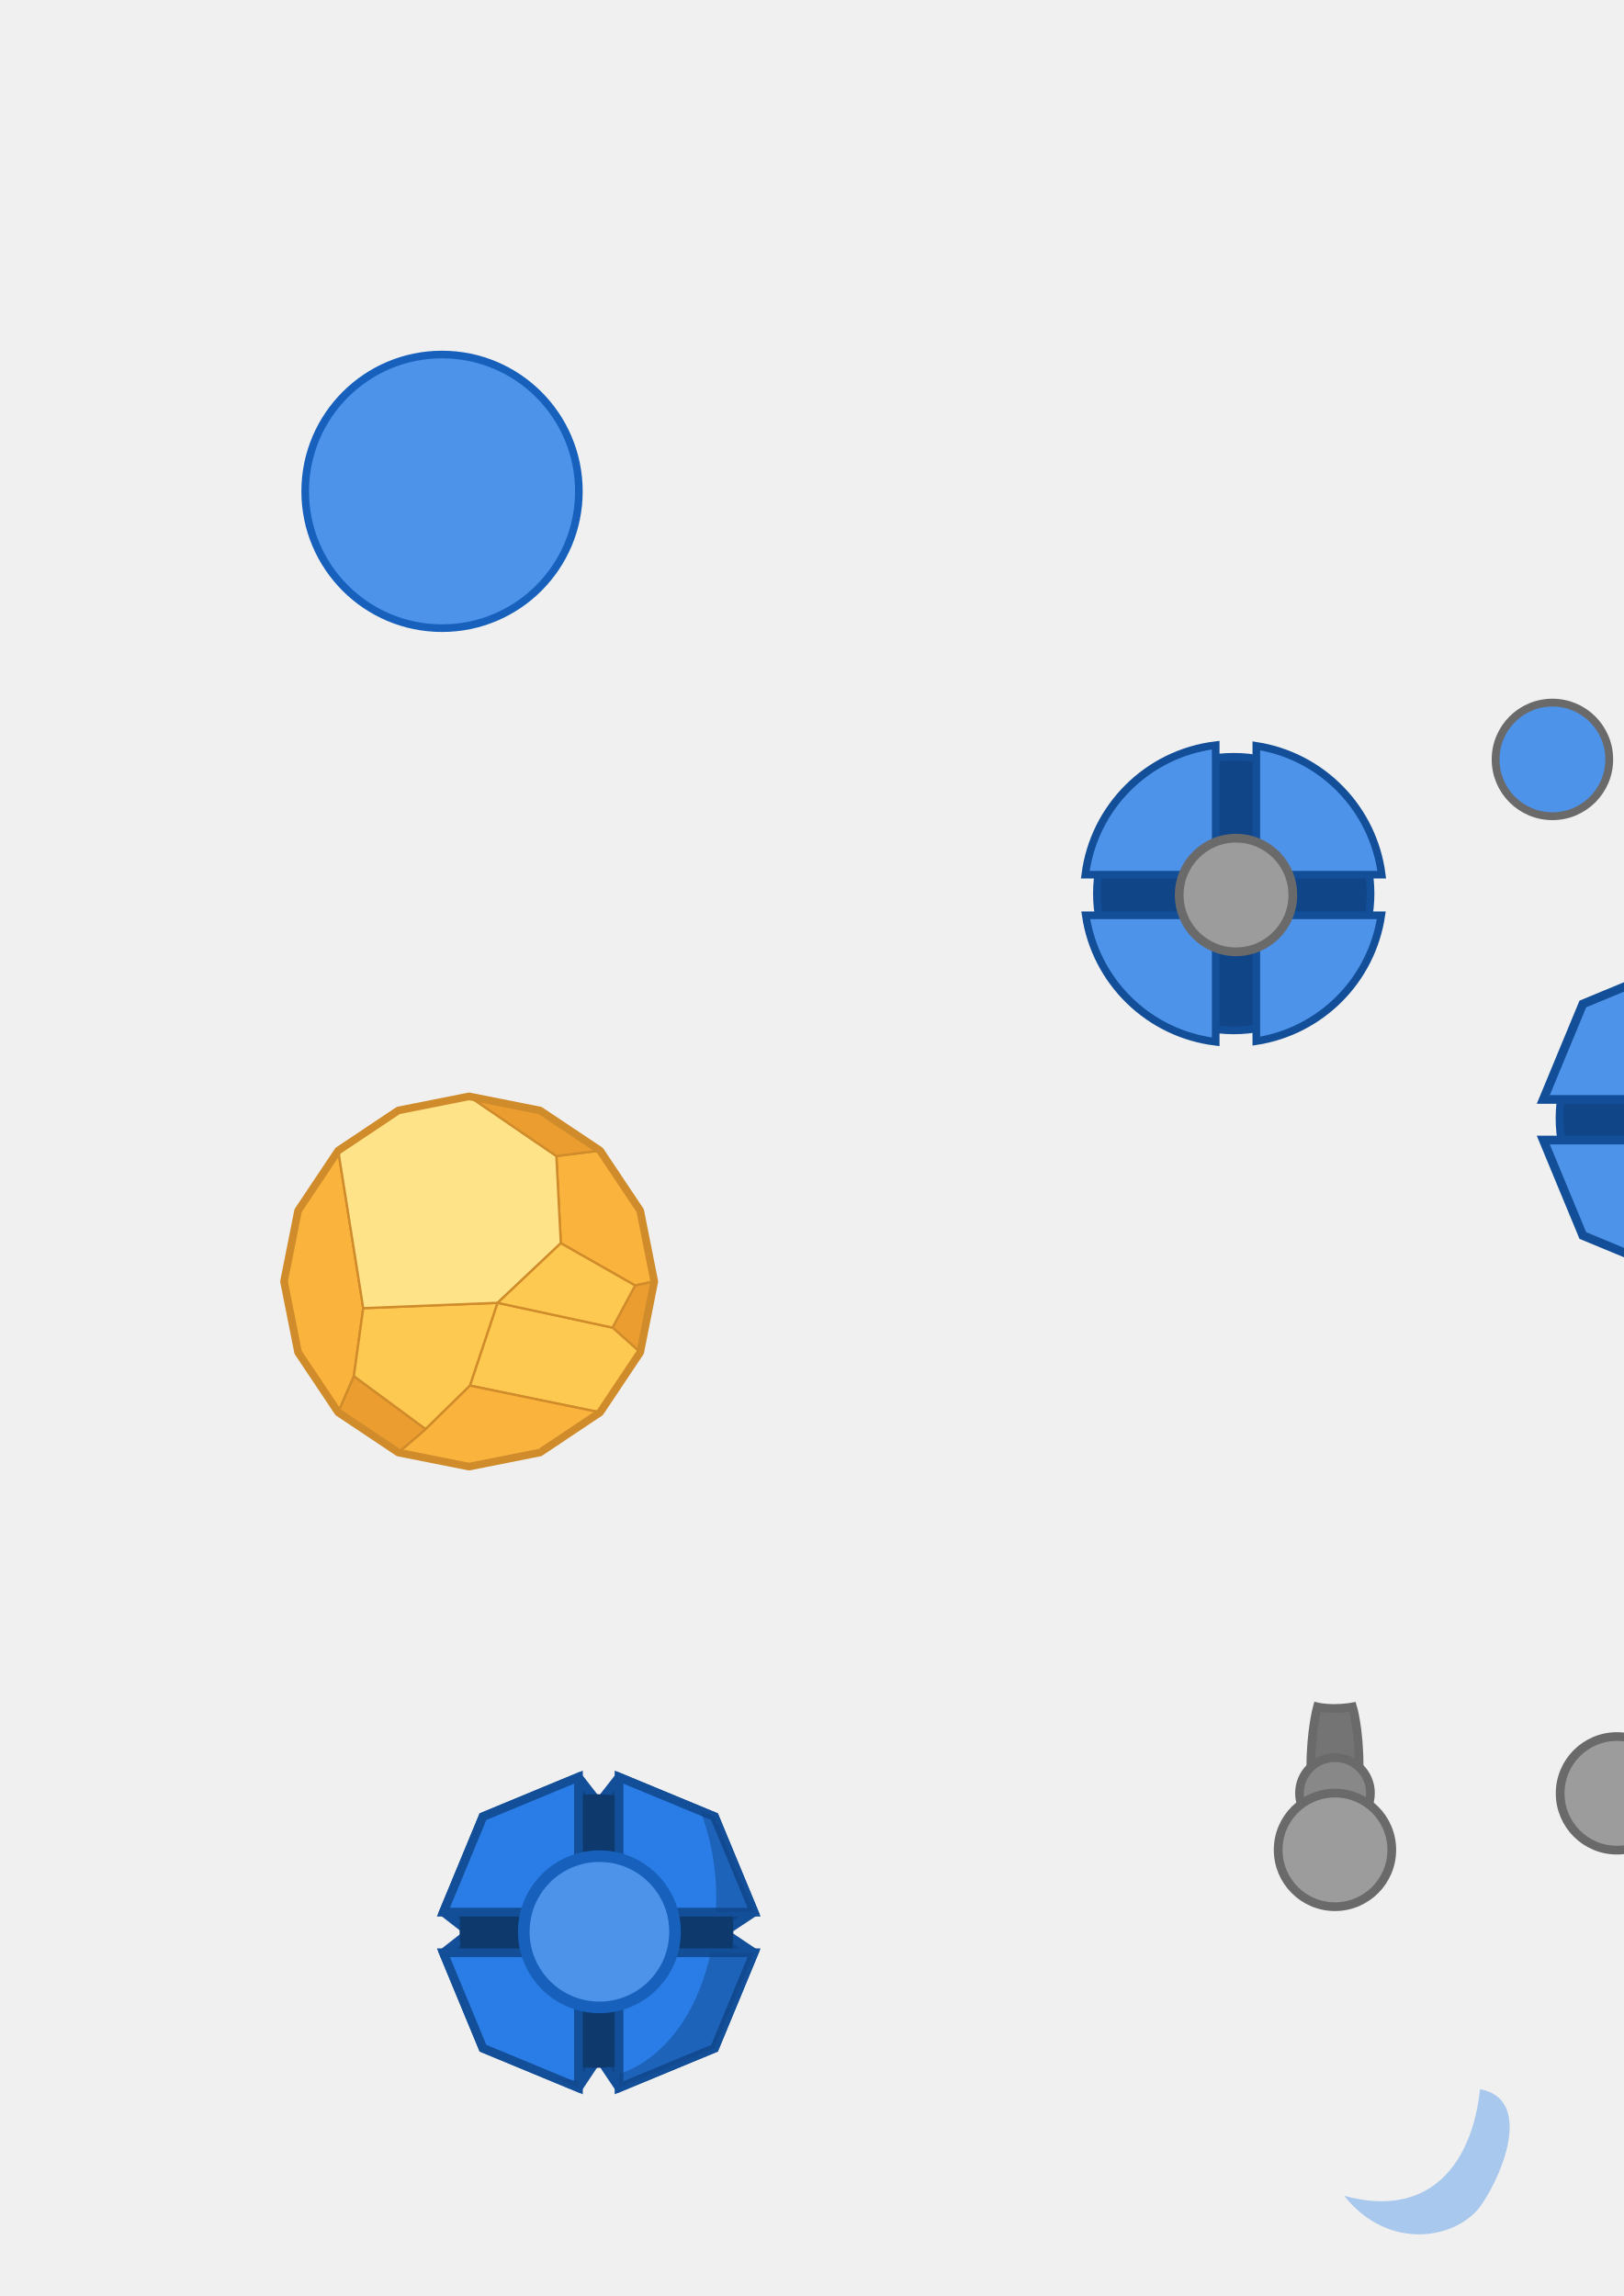
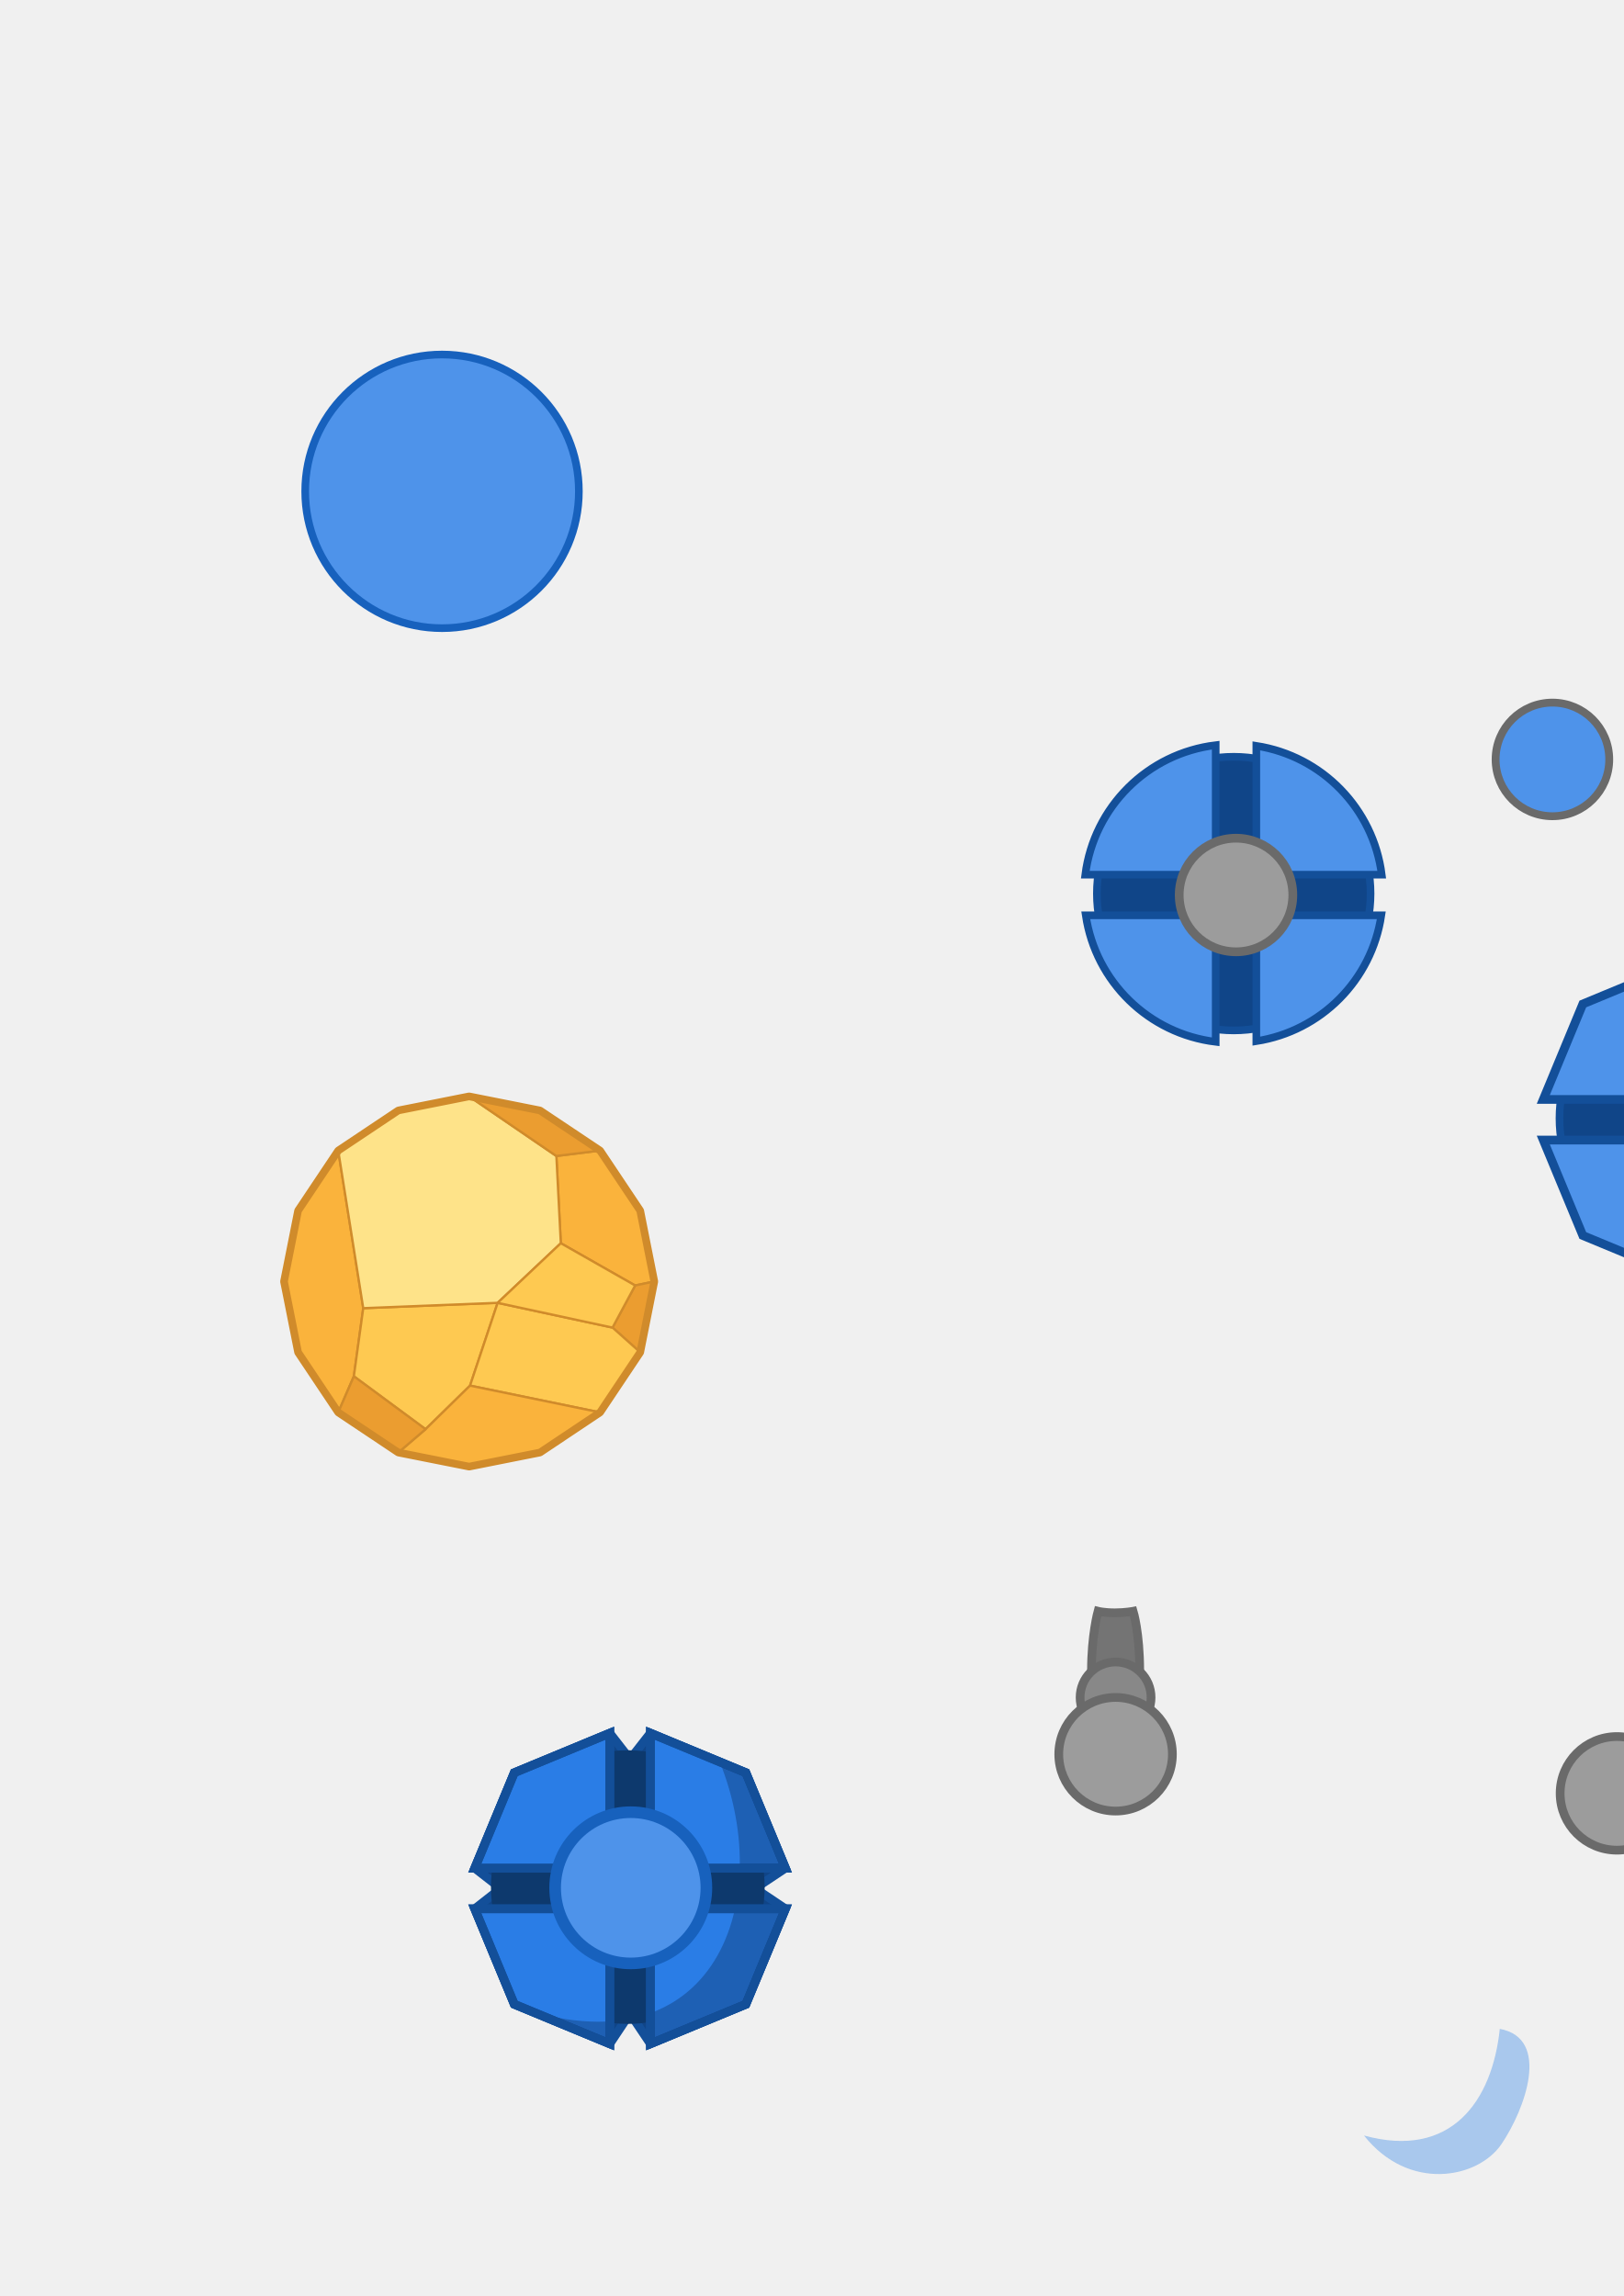
<svg xmlns="http://www.w3.org/2000/svg" xmlns:xlink="http://www.w3.org/1999/xlink" width="210mm" height="297mm" viewBox="0 0 744.094 1052.362" id="svg6061" version="1.1">
  <defs id="defs6063">
    <linearGradient id="linearGradient4800">
      <stop style="stop-color:#104588;stop-opacity:1" offset="0" id="stop4802" />
      <stop style="stop-color:#104588;stop-opacity:0" offset="1" id="stop4804" />
    </linearGradient>
    <linearGradient xlink:href="#linearGradient4800" id="linearGradient4901" gradientUnits="userSpaceOnUse" gradientTransform="matrix(2.205298,0,0,2.205298,-2247.287,-1700.161)" x1="637.701" y1="606.217" x2="706.943" y2="635.579" />
    <clipPath clipPathUnits="userSpaceOnUse" id="clipPath4952">
      <path style="display:inline;fill:#ffffff;fill-opacity:1;fill-rule:nonzero;stroke:none;stroke-width:4;stroke-miterlimit:4;stroke-dasharray:none;stroke-opacity:1" d="m -732.531,-276.282 32.231,-34.694 -1.74,-47.321 -56.253,25.762 25.762,56.253 z m -16.927,7.752 -25.762,-56.253 -56.253,25.762 34.691,32.23 47.323,-1.739 z m 39.665,-106.695 -34.692,-32.232 -47.322,1.741 25.762,56.253 56.253,-25.762 z m -73.179,33.514 -25.762,-56.253 -32.232,34.692 1.741,47.322 56.253,-25.762 z" id="path4954" mask="none" />
    </clipPath>
    <clipPath clipPathUnits="userSpaceOnUse" id="clipPath5943">
      <path mask="none" id="path5945" d="m 591.771,817.947 -43.75,18.123 -18.121,43.748 61.871,0 0,-61.871 z m 18.617,0 0,61.871 61.871,0 -18.121,-43.748 -43.75,-18.123 z m -80.488,80.49 18.121,43.75 43.75,18.121 0,-61.871 -61.871,0 z m 80.488,0 0,61.871 43.75,-18.121 18.121,-43.75 -61.871,0 z" style="display:inline;fill:#2a7de6;fill-opacity:0.412;fill-rule:nonzero;stroke:none;stroke-width:4;stroke-miterlimit:4;stroke-dasharray:none;stroke-opacity:1" />
+     </clipPath>
+     <clipPath clipPathUnits="userSpaceOnUse" id="clipPath4532">
+       <path style="display:inline;fill:#104588;fill-opacity:0.46;fill-rule:nonzero;stroke:none;stroke-width:5.271;stroke-miterlimit:4;stroke-dasharray:none;stroke-opacity:1" d="M 112.285,-7.32 C 177.276,49.483 153.388,107.063 128.468,122.159 85.008,148.486 88.099,145.032 20.093,131.315 c 0,0 -30.047,-17.986 -3.547,-12.282 C 140.898,145.797 144.439,57.023 112.285,-7.32 Z" id="path4534" clip-path="none" />
+     </clipPath>
+     <clipPath clipPathUnits="userSpaceOnUse" id="clipPath4773">
+       <path style="display:inline;fill:#104588;fill-opacity:0.46;fill-rule:nonzero;stroke:none;stroke-width:5.271;stroke-miterlimit:4;stroke-dasharray:none;stroke-opacity:1" d="m 116.831,0.877 c 57.162,35.842 38.343,112.927 13.422,128.023 -43.459,26.327 -42.154,14.48 -110.161,0.763 0,0 -11.414,-12.454 14.636,-4.959 C 124.23,150.458 148.985,65.22 116.831,0.877 Z" id="path4775" clip-path="none" />
    </clipPath>
  </defs>
  <g id="layer1" style="display:inline">
    <path style="fill:#fab33c;fill-opacity:1;stroke:#d08b2b;stroke-width:1.049;stroke-linecap:butt;stroke-linejoin:round;stroke-opacity:1" id="path18-5" d="m 166.464,599.598 -0.548,-3.452 -0.548,-3.453 -0.548,-3.452 -0.548,-3.453 -0.547,-3.452 -0.548,-3.453 -0.548,-3.452 -0.548,-3.453 -0.548,-3.452 -0.548,-3.452 -0.547,-3.453 -0.548,-3.452 -0.548,-3.453 -0.548,-3.452 -0.548,-3.453 -0.548,-3.452 -0.547,-3.453 -0.548,-3.452 -0.548,-3.453 -0.548,-3.452 -0.505,-3.182 -1.942,2.907 -1.942,2.907 -1.942,2.906 -1.942,2.907 -1.942,2.907 -1.942,2.906 -1.942,2.907 -1.942,2.907 -1.942,2.906 -0.914,1.367 -0.682,3.429 -0.682,3.428 -0.682,3.429 -0.682,3.429 -0.682,3.429 -0.682,3.429 -0.682,3.429 -0.682,3.428 -0.682,3.429 -0.321,1.613 0.682,3.429 0.682,3.429 0.682,3.429 0.682,3.428 0.682,3.429 0.682,3.429 0.682,3.429 0.682,3.429 0.682,3.429 0.321,1.613 1.942,2.907 1.942,2.907 1.942,2.906 1.942,2.907 1.942,2.907 1.942,2.907 1.942,2.906 1.942,2.907 1.942,2.907 0.913,1.367 1.388,-3.208 1.388,-3.208 1.388,-3.208 1.388,-3.208 1.388,-3.208 0.215,-0.497 0.477,-3.463 0.477,-3.463 0.477,-3.463 0.477,-3.463 0.477,-3.463 0.477,-3.463 0.477,-3.463 0.477,-3.463 0.485,-3.518" />
    <path style="fill:#fec951;fill-opacity:1;stroke:#d08b2b;stroke-width:1.049;stroke-linecap:butt;stroke-linejoin:round;stroke-opacity:1" id="path6-5" d="m 215.408,635.083 1.105,-3.316 1.105,-3.316 1.106,-3.316 1.105,-3.316 1.105,-3.316 1.105,-3.316 1.106,-3.316 1.105,-3.316 1.105,-3.316 1.105,-3.316 1.106,-3.316 0.484,-1.452 -3.493,0.139 -3.493,0.139 -3.493,0.139 -3.493,0.139 -3.493,0.139 -3.493,0.139 -3.493,0.139 -3.493,0.139 -3.493,0.139 -3.493,0.139 -3.493,0.139 -3.493,0.139 -3.493,0.139 -3.493,0.139 -3.493,0.139 -3.493,0.139 -3.493,0.139 -2.209,0.088 -0.477,3.463 -0.477,3.463 -0.477,3.463 -0.477,3.463 -0.477,3.463 -0.477,3.463 -0.477,3.463 -0.477,3.463 -0.485,3.518 2.813,2.076 2.813,2.076 2.812,2.076 2.813,2.076 2.813,2.076 2.812,2.076 2.813,2.076 2.813,2.076 2.813,2.076 2.812,2.076 2.813,2.076 1.915,1.414 2.497,-2.447 2.497,-2.447 2.497,-2.447 2.497,-2.447 2.497,-2.447 2.497,-2.447 2.497,-2.447 2.497,-2.447 0.42,-0.412" />
    <path style="fill:#fab33c;fill-opacity:1;stroke:#d08b2b;stroke-width:1.049;stroke-linecap:butt;stroke-linejoin:round;stroke-opacity:1" id="path8-8" d="m 291.072,589.197 3.422,-0.716 3.422,-0.716 1.931,-0.404 -0.682,-3.429 -0.682,-3.429 -0.682,-3.429 -0.682,-3.428 -0.682,-3.429 -0.682,-3.429 -0.682,-3.429 -0.682,-3.429 -0.682,-3.429 -0.321,-1.613 -1.942,-2.907 -1.942,-2.907 -1.942,-2.906 -1.942,-2.907 -1.942,-2.907 -1.942,-2.907 -1.942,-2.906 -1.942,-2.907 -1.942,-2.907 -0.913,-1.367 -3.469,0.431 -3.469,0.431 -3.469,0.431 -3.469,0.431 -3.469,0.431 -2.679,0.332 0.178,3.491 0.178,3.491 0.178,3.491 0.178,3.491 0.178,3.491 0.178,3.491 0.178,3.491 0.178,3.491 0.178,3.491 0.178,3.491 0.178,3.491 0.08,1.568 3.038,1.728 3.038,1.728 3.039,1.728 3.038,1.728 3.038,1.728 3.038,1.728 3.039,1.729 3.038,1.728 3.038,1.728 3.039,1.728 3.038,1.728 0.638,0.362" />
    <path style="fill:#eb9d30;fill-opacity:1;stroke:#d08b2b;stroke-width:1.049;stroke-linecap:butt;stroke-linejoin:round;stroke-opacity:1" id="path10-5" d="m 293.387,619.831 0.682,-3.428 0.682,-3.429 0.682,-3.429 0.682,-3.429 0.682,-3.429 0.682,-3.429 0.682,-3.429 0.682,-3.428 0.682,-3.429 0.321,-1.613 -3.422,0.716 -3.422,0.716 -1.931,0.404 -1.655,3.079 -1.654,3.079 -1.654,3.079 -1.654,3.079 -1.655,3.079 -1.654,3.079 -0.439,0.818 2.606,2.33 2.606,2.33 2.606,2.33 2.606,2.33 2.259,2.02" />
    <path style="fill:#fec951;fill-opacity:1;stroke:#d08b2b;stroke-width:1.049;stroke-linecap:butt;stroke-linejoin:round;stroke-opacity:1" id="path12-3" d="m 215.408,635.083 3.424,0.705 3.424,0.705 3.424,0.705 3.424,0.705 3.424,0.705 3.424,0.705 3.424,0.705 3.424,0.705 3.424,0.705 3.424,0.705 3.424,0.705 3.424,0.705 3.424,0.705 3.424,0.705 3.424,0.705 3.424,0.705 3.424,0.705 1.383,0.285 1.942,-2.907 1.942,-2.906 1.942,-2.907 1.942,-2.907 1.942,-2.907 1.942,-2.906 1.942,-2.907 1.942,-2.907 1.942,-2.906 0.914,-1.367 -2.606,-2.33 -2.606,-2.33 -2.606,-2.33 -2.606,-2.33 -2.259,-2.02 -3.417,-0.736 -3.417,-0.736 -3.417,-0.736 -3.417,-0.736 -3.417,-0.736 -3.417,-0.736 -3.417,-0.736 -3.417,-0.736 -3.417,-0.736 -3.417,-0.736 -3.417,-0.736 -3.417,-0.736 -3.417,-0.736 -3.417,-0.736 -3.417,-0.736 -1.394,-0.3 -1.105,3.316 -1.106,3.316 -1.105,3.316 -1.105,3.316 -1.105,3.316 -1.106,3.316 -1.105,3.316 -1.105,3.316 -1.105,3.316 -1.106,3.316 -1.105,3.316 -0.484,1.453" />
    <path style="fill:#fab33c;fill-opacity:1;stroke:#d08b2b;stroke-width:1.049;stroke-linecap:butt;stroke-linejoin:round;stroke-opacity:1" id="path14-2" d="m 182.531,665.75 3.429,0.682 3.428,0.682 3.429,0.682 3.429,0.682 3.429,0.682 3.429,0.682 3.429,0.682 3.428,0.682 3.429,0.682 1.613,0.321 3.429,-0.682 3.429,-0.682 3.429,-0.682 3.428,-0.682 3.429,-0.682 3.429,-0.682 3.429,-0.682 3.429,-0.682 3.429,-0.682 1.613,-0.321 2.907,-1.942 2.907,-1.942 2.906,-1.942 2.907,-1.942 2.907,-1.942 2.906,-1.942 2.907,-1.942 2.907,-1.942 2.907,-1.942 1.367,-0.913 -3.424,-0.705 -3.424,-0.705 -3.424,-0.705 -3.424,-0.705 -3.424,-0.705 -3.424,-0.705 -3.424,-0.705 -3.424,-0.705 -3.424,-0.705 -3.424,-0.705 -3.424,-0.705 -3.424,-0.705 -3.424,-0.705 -3.424,-0.705 -3.424,-0.705 -3.424,-0.705 -3.424,-0.705 -1.383,-0.285 -2.497,2.447 -2.497,2.447 -2.497,2.447 -2.497,2.447 -2.497,2.447 -2.497,2.447 -2.497,2.447 -2.497,2.447 -0.42,0.412 -2.656,2.273 -2.656,2.273 -2.656,2.273 -2.656,2.273 -1.859,1.591" />
    <path style="fill:#eb9d30;fill-opacity:1;stroke:#d08b2b;stroke-width:1.049;stroke-linecap:butt;stroke-linejoin:round;stroke-opacity:1" id="path16-3" d="m 162.162,630.819 -1.388,3.208 -1.388,3.208 -1.388,3.208 -1.388,3.208 -1.388,3.208 -0.215,0.497 2.907,1.942 2.907,1.942 2.906,1.942 2.907,1.942 2.907,1.942 2.906,1.942 2.907,1.942 2.907,1.942 2.906,1.942 1.367,0.914 2.656,-2.273 2.656,-2.273 2.656,-2.273 2.656,-2.273 1.86,-1.591 -2.813,-2.076 -2.813,-2.076 -2.813,-2.076 -2.812,-2.076 -2.813,-2.076 -2.813,-2.076 -2.812,-2.076 -2.813,-2.076 -2.813,-2.076 -2.812,-2.076 -2.813,-2.076 -1.915,-1.413" />
    <path style="fill:#fee389;fill-opacity:1;stroke:#d08b2b;stroke-width:1.049;stroke-linecap:butt;stroke-linejoin:round;stroke-opacity:1" id="path20-8" d="m 215,502.517 -3.429,0.682 -3.429,0.682 -3.429,0.682 -3.428,0.682 -3.429,0.682 -3.429,0.682 -3.429,0.682 -3.429,0.682 -3.429,0.682 -1.613,0.321 -2.907,1.942 -2.907,1.942 -2.906,1.942 -2.907,1.942 -2.907,1.942 -2.907,1.942 -2.906,1.942 -2.907,1.942 -2.907,1.942 -1.367,0.913 0.548,3.453 0.548,3.452 0.548,3.453 0.547,3.452 0.548,3.453 0.548,3.452 0.548,3.453 0.548,3.452 0.548,3.453 0.548,3.452 0.547,3.453 0.548,3.452 0.548,3.452 0.548,3.453 0.548,3.452 0.548,3.453 0.547,3.452 0.548,3.453 0.548,3.452 0.548,3.453 0.505,3.181 3.493,-0.139 3.493,-0.139 3.493,-0.139 3.493,-0.139 3.493,-0.139 3.493,-0.139 3.493,-0.139 3.493,-0.139 3.493,-0.139 3.493,-0.139 3.493,-0.139 3.493,-0.139 3.493,-0.139 3.493,-0.139 3.493,-0.139 3.493,-0.139 3.493,-0.139 2.209,-0.088 2.542,-2.399 2.542,-2.399 2.542,-2.399 2.542,-2.399 2.542,-2.399 2.542,-2.399 2.542,-2.399 2.542,-2.399 2.542,-2.399 2.542,-2.399 2.542,-2.399 0.992,-0.936 -0.178,-3.491 -0.178,-3.491 -0.178,-3.491 -0.178,-3.491 -0.178,-3.491 -0.178,-3.491 -0.178,-3.491 -0.178,-3.491 -0.178,-3.491 -0.178,-3.491 -0.178,-3.491 -0.08,-1.569 -2.886,-1.973 -2.885,-1.973 -2.885,-1.973 -2.885,-1.973 -2.885,-1.973 -2.886,-1.974 -2.885,-1.973 -2.885,-1.973 -2.885,-1.973 -2.886,-1.973 -2.885,-1.973 -2.885,-1.974 -2.885,-1.973 L 215,502.517" />
    <path style="fill:#eb9d30;fill-opacity:1;stroke:#d08b2b;stroke-width:1.049;stroke-linecap:butt;stroke-linejoin:round;stroke-opacity:1" id="path22-4" d="m 247.469,508.975 -3.429,-0.682 -3.428,-0.682 -3.429,-0.682 -3.429,-0.682 -3.429,-0.682 -3.429,-0.682 -3.429,-0.682 -3.429,-0.682 -3.428,-0.682 -1.613,-0.321 2.885,1.973 2.885,1.973 2.886,1.973 2.885,1.973 2.885,1.973 2.885,1.974 2.885,1.973 2.886,1.973 2.885,1.973 2.885,1.973 2.885,1.973 2.886,1.974 2.885,1.973 2.461,1.683 3.469,-0.431 3.469,-0.431 3.469,-0.431 3.469,-0.43 3.469,-0.431 2.679,-0.333 -2.907,-1.942 -2.907,-1.942 -2.906,-1.942 -2.907,-1.942 -2.907,-1.942 -2.906,-1.942 -2.907,-1.942 -2.907,-1.942 -2.906,-1.942 -1.367,-0.914" />
    <path style="fill:#fec951;fill-opacity:1;stroke:#d08b2b;stroke-width:1.049;stroke-linecap:butt;stroke-linejoin:round;stroke-opacity:1" id="path24-5" d="m 280.705,608.491 1.654,-3.079 1.654,-3.079 1.655,-3.079 1.654,-3.079 1.654,-3.079 1.654,-3.079 0.44,-0.818 -3.039,-1.728 -3.038,-1.728 -3.038,-1.728 -3.039,-1.728 -3.038,-1.728 -3.038,-1.728 -3.039,-1.728 -3.038,-1.728 -3.038,-1.728 -3.039,-1.728 -3.038,-1.728 -0.638,-0.363 -2.542,2.399 -2.542,2.399 -2.542,2.399 -2.542,2.399 -2.542,2.399 -2.542,2.399 -2.542,2.399 -2.542,2.399 -2.542,2.399 -2.542,2.399 -2.542,2.399 -0.992,0.936 3.417,0.736 3.417,0.736 3.417,0.736 3.417,0.736 3.417,0.736 3.417,0.736 3.417,0.736 3.417,0.736 3.417,0.736 3.417,0.736 3.417,0.736 3.417,0.736 3.417,0.736 3.417,0.736 3.417,0.736 1.394,0.3" />
    <path style="fill:none;stroke:#d08b2b;stroke-width:3.496;stroke-linecap:butt;stroke-linejoin:round;stroke-miterlimit:4;stroke-dasharray:none;stroke-opacity:1" id="path6-3" d="m 215,502.517 -3.429,0.682 -3.429,0.682 -3.429,0.682 -3.428,0.682 -3.429,0.682 -3.429,0.682 -3.429,0.682 -3.429,0.682 -3.429,0.682 -1.613,0.321 -2.907,1.942 -2.907,1.942 -2.906,1.942 -2.907,1.942 -2.907,1.942 -2.907,1.942 -2.906,1.942 -2.907,1.942 -2.907,1.942 -1.367,0.913 -1.942,2.907 -1.942,2.907 -1.942,2.906 -1.942,2.907 -1.942,2.907 -1.942,2.906 -1.942,2.907 -1.942,2.907 -1.942,2.906 -0.914,1.367 -0.682,3.429 -0.682,3.428 -0.682,3.429 -0.682,3.429 -0.682,3.429 -0.682,3.429 -0.682,3.429 -0.682,3.428 -0.682,3.429 -0.321,1.613 0.682,3.429 0.682,3.429 0.682,3.429 0.682,3.428 0.682,3.429 0.682,3.429 0.682,3.429 0.682,3.429 0.682,3.429 0.321,1.613 1.942,2.907 1.942,2.907 1.942,2.906 1.942,2.907 1.942,2.907 1.942,2.907 1.942,2.906 1.942,2.907 1.942,2.907 0.913,1.367 2.907,1.942 2.907,1.942 2.906,1.942 2.907,1.942 2.907,1.942 2.906,1.942 2.907,1.942 2.907,1.942 2.906,1.942 1.367,0.914 3.429,0.682 3.428,0.682 3.429,0.682 3.429,0.682 3.429,0.682 3.429,0.682 3.429,0.682 3.428,0.682 3.429,0.682 1.613,0.321 3.429,-0.682 3.429,-0.682 3.429,-0.682 3.428,-0.682 3.429,-0.682 3.429,-0.682 3.429,-0.682 3.429,-0.682 3.429,-0.682 1.613,-0.321 2.907,-1.942 2.907,-1.942 2.906,-1.942 2.907,-1.942 2.907,-1.942 2.906,-1.942 2.907,-1.942 2.907,-1.942 2.907,-1.942 1.367,-0.913 1.942,-2.907 1.942,-2.906 1.942,-2.907 1.942,-2.907 1.942,-2.907 1.942,-2.906 1.942,-2.907 1.942,-2.907 1.942,-2.906 0.914,-1.367 0.682,-3.428 0.682,-3.429 0.682,-3.429 0.682,-3.429 0.682,-3.429 0.682,-3.429 0.682,-3.429 0.682,-3.428 0.682,-3.429 0.321,-1.613 -0.682,-3.429 -0.682,-3.429 -0.682,-3.429 -0.682,-3.428 -0.682,-3.429 -0.682,-3.429 -0.682,-3.429 -0.682,-3.429 -0.682,-3.429 -0.321,-1.613 -1.942,-2.907 -1.942,-2.907 -1.942,-2.906 -1.942,-2.907 -1.942,-2.907 -1.942,-2.907 -1.942,-2.906 -1.942,-2.907 -1.942,-2.907 -0.913,-1.367 -2.907,-1.942 -2.907,-1.942 -2.906,-1.942 -2.907,-1.942 -2.907,-1.942 -2.906,-1.942 -2.907,-1.942 -2.907,-1.942 -2.906,-1.942 -1.367,-0.914 -3.429,-0.682 -3.428,-0.682 -3.429,-0.682 -3.429,-0.682 -3.429,-0.682 -3.429,-0.682 -3.429,-0.682 -3.429,-0.682 -3.428,-0.682 L 215,502.517 Z" />
  </g>
  <g id="layer3" style="display:inline">
+     <path style="display:inline;fill:#104588;fill-opacity:1;fill-rule:nonzero;stroke:#134f99;stroke-width:4;stroke-miterlimit:4;stroke-dasharray:none;stroke-opacity:1" d="m 279.443,794.399 -43.75,18.123 -18.121,43.748 11.936,9.276 -11.936,9.343 18.121,43.75 43.75,18.121 9.275,-13.936 9.342,13.936 43.75,-18.121 18.121,-43.75 -13.936,-9.343 13.936,-9.276 -18.121,-43.748 -43.75,-18.123 -9.342,11.936 z" id="path4978-5" mask="none" />
    <circle style="fill:#4e93ea;fill-opacity:1;fill-rule:nonzero;stroke:#1761bd;stroke-width:3.5;stroke-miterlimit:4;stroke-dasharray:none;stroke-opacity:1" id="path6638" cx="202.572" cy="225.206" r="62.709" />
+     <circle style="display:inline;fill:#0d396d;fill-opacity:1;fill-rule:nonzero;stroke:none;stroke-width:3.5;stroke-miterlimit:4;stroke-dasharray:none;stroke-opacity:1" id="circle4964-9" cx="287.702" cy="864.932" r="62.709" />
+     <path mask="none" id="path4966-3" d="m 279.443,794.399 -43.75,18.123 -18.121,43.748 61.871,0 0,-61.871 z m 18.617,0 0,61.871 61.871,0 -18.121,-43.748 -43.75,-18.123 z m -80.488,80.49 18.121,43.75 43.75,18.121 0,-61.871 -61.871,0 z m 80.488,0 0,61.871 43.75,-18.121 18.121,-43.75 -61.871,0 z" style="display:inline;fill:#2a7de6;fill-opacity:1;fill-rule:nonzero;stroke:#134f99;stroke-width:4;stroke-miterlimit:4;stroke-dasharray:none;stroke-opacity:1" />
  </g>
  <g id="layer4" style="display:inline">
    <circle r="62.709" cy="512.586" cx="777.371" id="circle6877" style="display:inline;fill:#104588;fill-opacity:1;fill-rule:nonzero;stroke:#134f99;stroke-width:3.5;stroke-miterlimit:4;stroke-dasharray:none;stroke-opacity:1" />
    <path style="display:inline;fill:#4e93ea;fill-opacity:1;fill-rule:nonzero;stroke:#134f99;stroke-width:4;stroke-miterlimit:4;stroke-dasharray:none;stroke-opacity:1" d="m 769.112,442.052 -43.75,18.123 -18.121,43.748 61.871,0 0,-61.871 z m 18.617,0 0,61.871 61.871,0 -18.121,-43.748 -43.75,-18.123 z m -80.488,80.49 18.121,43.75 43.75,18.121 0,-61.871 -61.871,0 z m 80.488,0 0,61.871 43.75,-18.121 18.121,-43.75 -61.871,0 z" id="path6875" mask="none" />
    <circle style="display:inline;fill:#104588;fill-opacity:1;fill-rule:nonzero;stroke:#134f99;stroke-width:3.5;stroke-miterlimit:4;stroke-dasharray:none;stroke-opacity:1" id="path6638-9" cx="565.379" cy="409.572" r="62.709" />
    <path style="display:inline;fill:#4e93ea;fill-opacity:1;fill-rule:nonzero;stroke:#134f99;stroke-width:3.5;stroke-miterlimit:4;stroke-dasharray:none;stroke-opacity:1" d="m 557.119,341.539 a 68.546,68.546 0 0 0 -59.766,59.371 l 59.766,0 0,-59.371 z m 18.619,0.314 0,59.057 57.471,0 a 68.546,68.546 0 0 0 -57.471,-59.057 z m -78.172,77.676 a 68.546,68.546 0 0 0 59.553,57.986 l 0,-57.986 -59.553,0 z m 78.172,0 0,57.676 a 68.546,68.546 0 0 0 57.273,-57.676 l -57.273,0 z" id="circle6859" />
    <circle r="62.709" cy="838.166" cx="1030.661" id="circle4972" style="display:inline;fill:#104588;fill-opacity:1;fill-rule:nonzero;stroke:#134f99;stroke-width:3.5;stroke-miterlimit:4;stroke-dasharray:none;stroke-opacity:1" />
    <path mask="none" id="path4974" d="m 1022.401,767.632 -43.75,18.123 -18.121,43.748 70.87,9 z m 18.617,0 -8.999,70.871 70.87,-9 -18.121,-43.748 z m -80.488,80.49 18.121,43.75 43.75,18.121 8.999,-70.871 z m 71.489,-9 8.999,70.871 43.75,-18.121 18.121,-43.75 z" style="display:inline;fill:#4e93ea;fill-opacity:1;fill-rule:nonzero;stroke:#134f99;stroke-width:4;stroke-miterlimit:4;stroke-dasharray:none;stroke-opacity:1" />
  </g>
  <g id="layer6" style="display:inline">
    <circle style="display:inline;fill:url(#linearGradient4901);fill-opacity:1;fill-rule:nonzero;stroke:none;stroke-width:4;stroke-miterlimit:4;stroke-dasharray:none;stroke-opacity:1" id="circle4899" cx="-770.632" cy="-337.123" r="84.095" transform="matrix(-0.9091914,-0.4163784,0.4163784,-0.9091914,332.8571,-167.8571)" mask="none" clip-path="url(#clipPath4952)" />
+     <path transform="translate(208.7511,797.2316)" style="display:inline;fill:#0d376d;fill-opacity:0.412;fill-rule:nonzero;stroke:none;stroke-width:4;stroke-miterlimit:4;stroke-dasharray:none;stroke-opacity:1" d="m 70.691,-2.833 -43.75,18.123 -18.121,43.748 61.871,0 0,-61.871 z m 18.617,0 0,61.871 61.871,0 L 133.059,15.29 89.309,-2.833 Z M 8.82,77.657 26.941,121.407 l 43.75,18.121 0,-61.871 -61.871,0 z m 80.488,0 0,61.871 43.75,-18.121 18.121,-43.75 -61.871,0 z" id="path5856" mask="none" clip-path="url(#clipPath4773)" />
  </g>
  <g id="layer2" style="display:inline">
    <circle style="display:inline;fill:#4e93ea;fill-opacity:1;fill-rule:nonzero;stroke:#6a6a6a;stroke-width:3.592;stroke-miterlimit:4;stroke-dasharray:none;stroke-opacity:1" id="path6638-9-8" cx="711.429" cy="348.076" r="26.033" />
+     <path style="display:inline;fill:none;fill-opacity:1;fill-rule:nonzero;stroke:#134f99;stroke-width:4;stroke-miterlimit:4;stroke-dasharray:none;stroke-opacity:1" d="m 279.443,794.399 -43.75,18.123 -18.121,43.748 61.871,0 0,-61.871 z m 18.617,0 0,61.871 61.871,0 -18.121,-43.748 -43.75,-18.123 z m -80.488,80.49 18.121,43.75 43.75,18.121 0,-61.871 -61.871,0 z m 80.488,0 0,61.871 43.75,-18.121 18.121,-43.75 -61.871,0 z" id="path4519" mask="none" />
+     <circle r="34.656" cy="865.271" cx="289.061" id="circle4968-2" style="display:inline;fill:#4e93ea;fill-opacity:1;fill-rule:nonzero;stroke:#1761bd;stroke-width:5.325;stroke-miterlimit:4;stroke-dasharray:none;stroke-opacity:1" />
  </g>
  <g id="layer5" style="display:inline">
    <circle style="display:inline;fill:#9c9c9c;fill-opacity:1;fill-rule:nonzero;stroke:#6a6a6a;stroke-width:4;stroke-miterlimit:4;stroke-dasharray:none;stroke-opacity:1" id="circle4960" cx="778.42" cy="513.234" r="26.033" />
    <circle r="26.033" cy="410.219" cx="566.429" id="circle4962" style="display:inline;fill:#9c9c9c;fill-opacity:1;fill-rule:nonzero;stroke:#6a6a6a;stroke-width:4;stroke-miterlimit:4;stroke-dasharray:none;stroke-opacity:1" />
-     <path style="display:inline;fill:#104588;fill-opacity:1;fill-rule:nonzero;stroke:#134f99;stroke-width:4;stroke-miterlimit:4;stroke-dasharray:none;stroke-opacity:1" d="m 265.076,814.544 -43.75,18.123 -18.121,43.748 11.936,9.276 -11.936,9.343 18.121,43.75 43.75,18.121 9.275,-13.936 9.342,13.936 43.75,-18.121 18.121,-43.75 -13.936,-9.343 13.936,-9.276 -18.121,-43.748 -43.75,-18.123 -9.342,11.936 z" id="path4978" mask="none" />
-     <circle style="display:inline;fill:#0d396d;fill-opacity:1;fill-rule:nonzero;stroke:none;stroke-width:3.5;stroke-miterlimit:4;stroke-dasharray:none;stroke-opacity:1" id="circle4964" cx="273.336" cy="885.078" r="62.709" />
-     <path mask="none" id="path4966" d="m 265.076,814.544 -43.75,18.123 -18.121,43.748 61.871,0 0,-61.871 z m 18.617,0 0,61.871 61.871,0 -18.121,-43.748 -43.75,-18.123 z m -80.488,80.49 18.121,43.75 43.75,18.121 0,-61.871 -61.871,0 z m 80.488,0 0,61.871 43.75,-18.121 18.121,-43.75 -61.871,0 z" style="display:inline;fill:#2a7de6;fill-opacity:1;fill-rule:nonzero;stroke:#134f99;stroke-width:4;stroke-miterlimit:4;stroke-dasharray:none;stroke-opacity:1" />
-     <path style="display:inline;fill:#104588;fill-opacity:0.46;fill-rule:nonzero;stroke:none;stroke-width:5.271;stroke-miterlimit:4;stroke-dasharray:none;stroke-opacity:1" d="m 644.608,826.779 c 61.062,16.089 64.761,114.949 23.055,143.974 -41.706,29.025 -60.368,28.587 -128.375,14.87 -17.81,-31.63 -31.34,-73.128 -10.088,-56.302 103.41,81.874 147.562,-38.2 115.408,-102.542 z" id="path4982" clip-path="url(#clipPath5943)" transform="translate(-326.6947,-3.403326)" />
-     <circle r="34.656" cy="885.416" cx="274.694" id="circle4968" style="display:inline;fill:#4e93ea;fill-opacity:1;fill-rule:nonzero;stroke:#1761bd;stroke-width:5.325;stroke-miterlimit:4;stroke-dasharray:none;stroke-opacity:1" />
    <circle style="display:inline;fill:#9c9c9c;fill-opacity:1;fill-rule:nonzero;stroke:#6a6a6a;stroke-width:4;stroke-miterlimit:4;stroke-dasharray:none;stroke-opacity:1" id="circle4976" cx="1031.71" cy="838.813" r="26.033" />
    <circle r="26.033" cy="821.979" cx="741.005" id="circle4980" style="display:inline;fill:#9c9c9c;fill-opacity:1;fill-rule:nonzero;stroke:#6a6a6a;stroke-width:4;stroke-miterlimit:4;stroke-dasharray:none;stroke-opacity:1" />
-     <path style="display:inline;fill:#747474;fill-opacity:1;fill-rule:nonzero;stroke:#6a6a6a;stroke-width:4;stroke-miterlimit:4;stroke-dasharray:none;stroke-opacity:1" d="m 603.728,782.362 c 0,0 2.882,0.714 7.693,0.714 4.812,0 8.408,-0.714 8.408,-0.714 0,0 3,9.785 3,27.238 0,17.453 -3,19.238 -3,19.238 l -16.101,0 c 0,0 -3,-2.856 -3,-19.238 0,-16.382 3,-27.238 3,-27.238 z" id="rect4179" />
-     <circle style="display:inline;fill:#888888;fill-opacity:1;fill-rule:nonzero;stroke:#6a6a6a;stroke-width:4;stroke-miterlimit:4;stroke-dasharray:none;stroke-opacity:1" id="circle4181" cx="611.778" cy="821.856" r="16.256" />
-     <circle r="26.033" cy="847.889" cx="611.778" id="circle4174" style="display:inline;fill:#9c9c9c;fill-opacity:1;fill-rule:nonzero;stroke:#6a6a6a;stroke-width:4;stroke-miterlimit:4;stroke-dasharray:none;stroke-opacity:1" />
+     <path style="display:inline;fill:#747474;fill-opacity:1;fill-rule:nonzero;stroke:#6a6a6a;stroke-width:4;stroke-miterlimit:4;stroke-dasharray:none;stroke-opacity:1" d="m 503.189,738.525 c 0,0 2.882,0.714 7.693,0.714 4.812,0 8.408,-0.714 8.408,-0.714 0,0 3,9.785 3,27.238 0,17.453 -3,19.238 -3,19.238 l -16.101,0 c 0,0 -3,-2.856 -3,-19.238 0,-16.382 3,-27.238 3,-27.238 z" id="rect4179" />
    <circle style="display:inline;fill:#1355a8;fill-opacity:0.551;fill-rule:nonzero;stroke:none;stroke-width:5.325;stroke-miterlimit:4;stroke-dasharray:none;stroke-opacity:1" id="circle5019" cx="-46.257" cy="1033.192" r="34.656" clip-path="none" />
-     <path id="path5026" d="m 678.259,957.564 c 23.572,4.369 11.495,37.045 0.724,52.867 -10.77,15.822 -42.436,21.939 -62.975,-3.993 39.86,10.937 58.763,-15.587 62.251,-48.875 z" style="display:inline;fill:#4e93ea;fill-opacity:0.434;fill-rule:nonzero;stroke:none;stroke-width:5.325;stroke-miterlimit:4;stroke-dasharray:none;stroke-opacity:1" />
+     <path id="path5026" d="m 687.312,929.927 c 23.572,4.369 11.495,37.045 0.724,52.867 -10.77,15.822 -42.436,21.939 -62.975,-3.993 39.86,10.937 58.763,-15.587 62.251,-48.875 z" style="display:inline;fill:#4e93ea;fill-opacity:0.434;fill-rule:nonzero;stroke:none;stroke-width:5.325;stroke-miterlimit:4;stroke-dasharray:none;stroke-opacity:1" />
+     <circle style="display:inline;fill:#888888;fill-opacity:1;fill-rule:nonzero;stroke:#6a6a6a;stroke-width:4;stroke-miterlimit:4;stroke-dasharray:none;stroke-opacity:1" id="circle4181" cx="511.24" cy="778.019" r="16.256" />
+     <circle r="26.033" cy="804.052" cx="511.24" id="circle4174" style="display:inline;fill:#9c9c9c;fill-opacity:1;fill-rule:nonzero;stroke:#6a6a6a;stroke-width:4;stroke-miterlimit:4;stroke-dasharray:none;stroke-opacity:1" />
  </g>
+   <g id="layer7" />
</svg>
